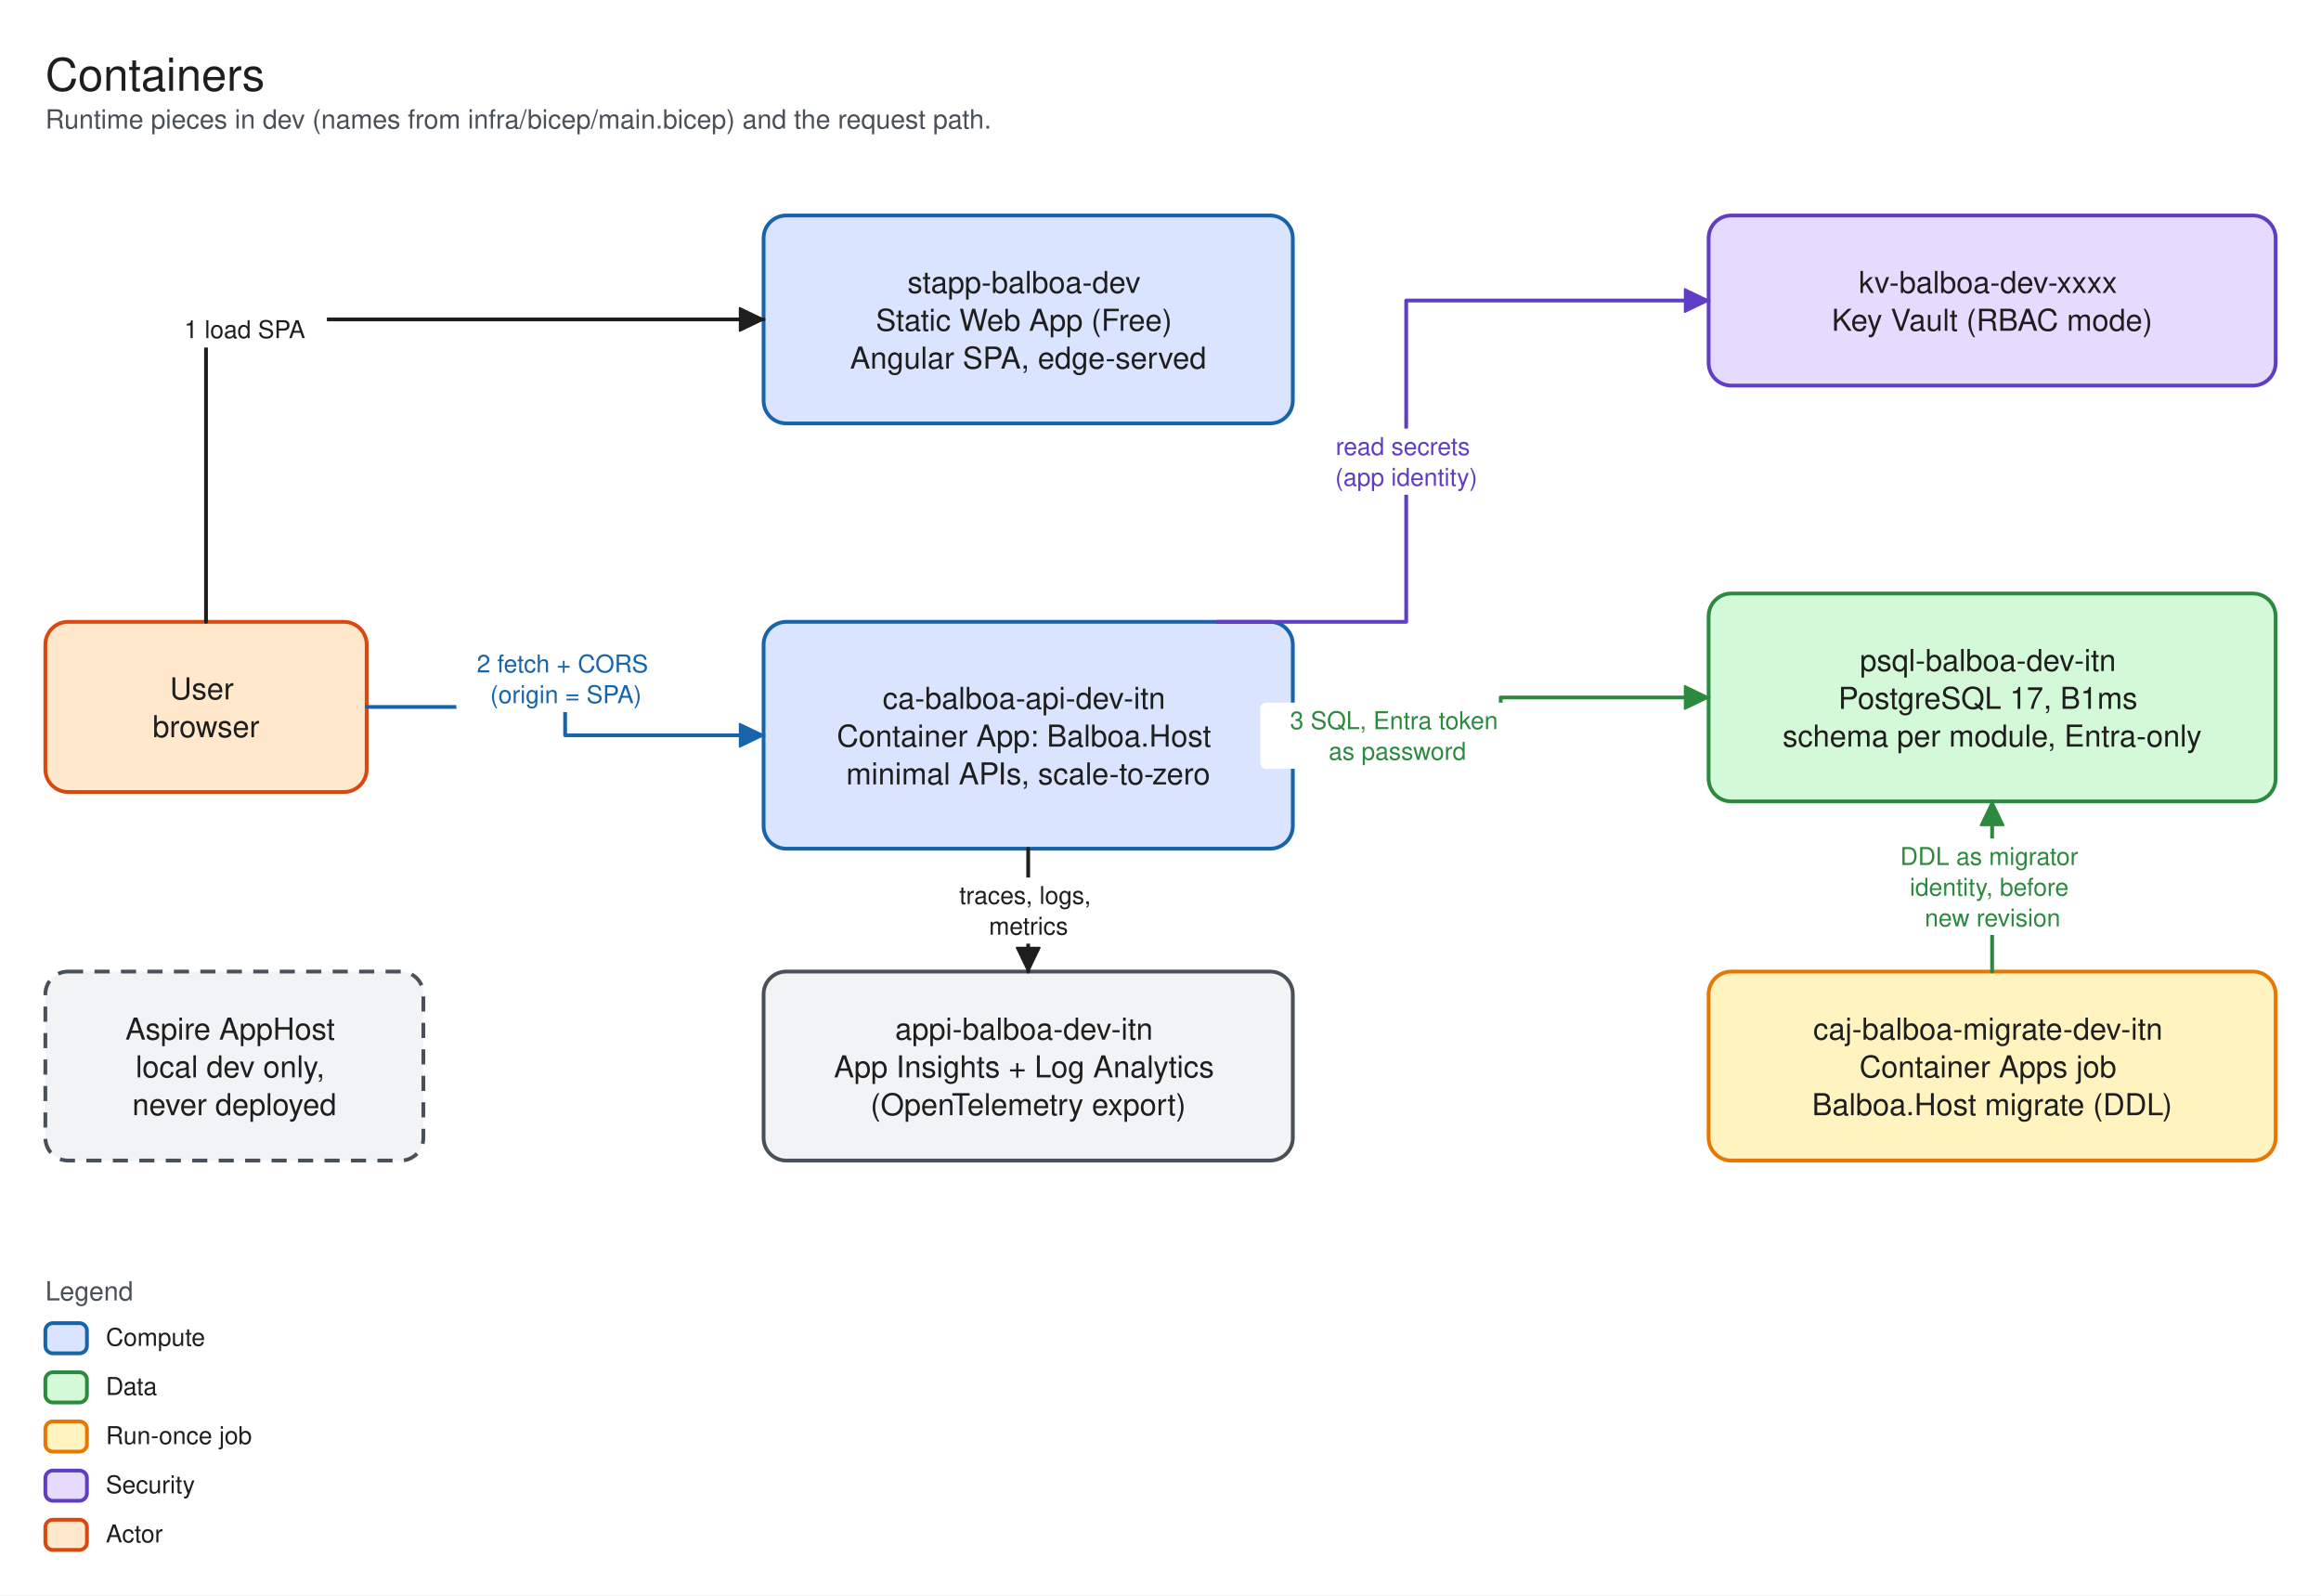
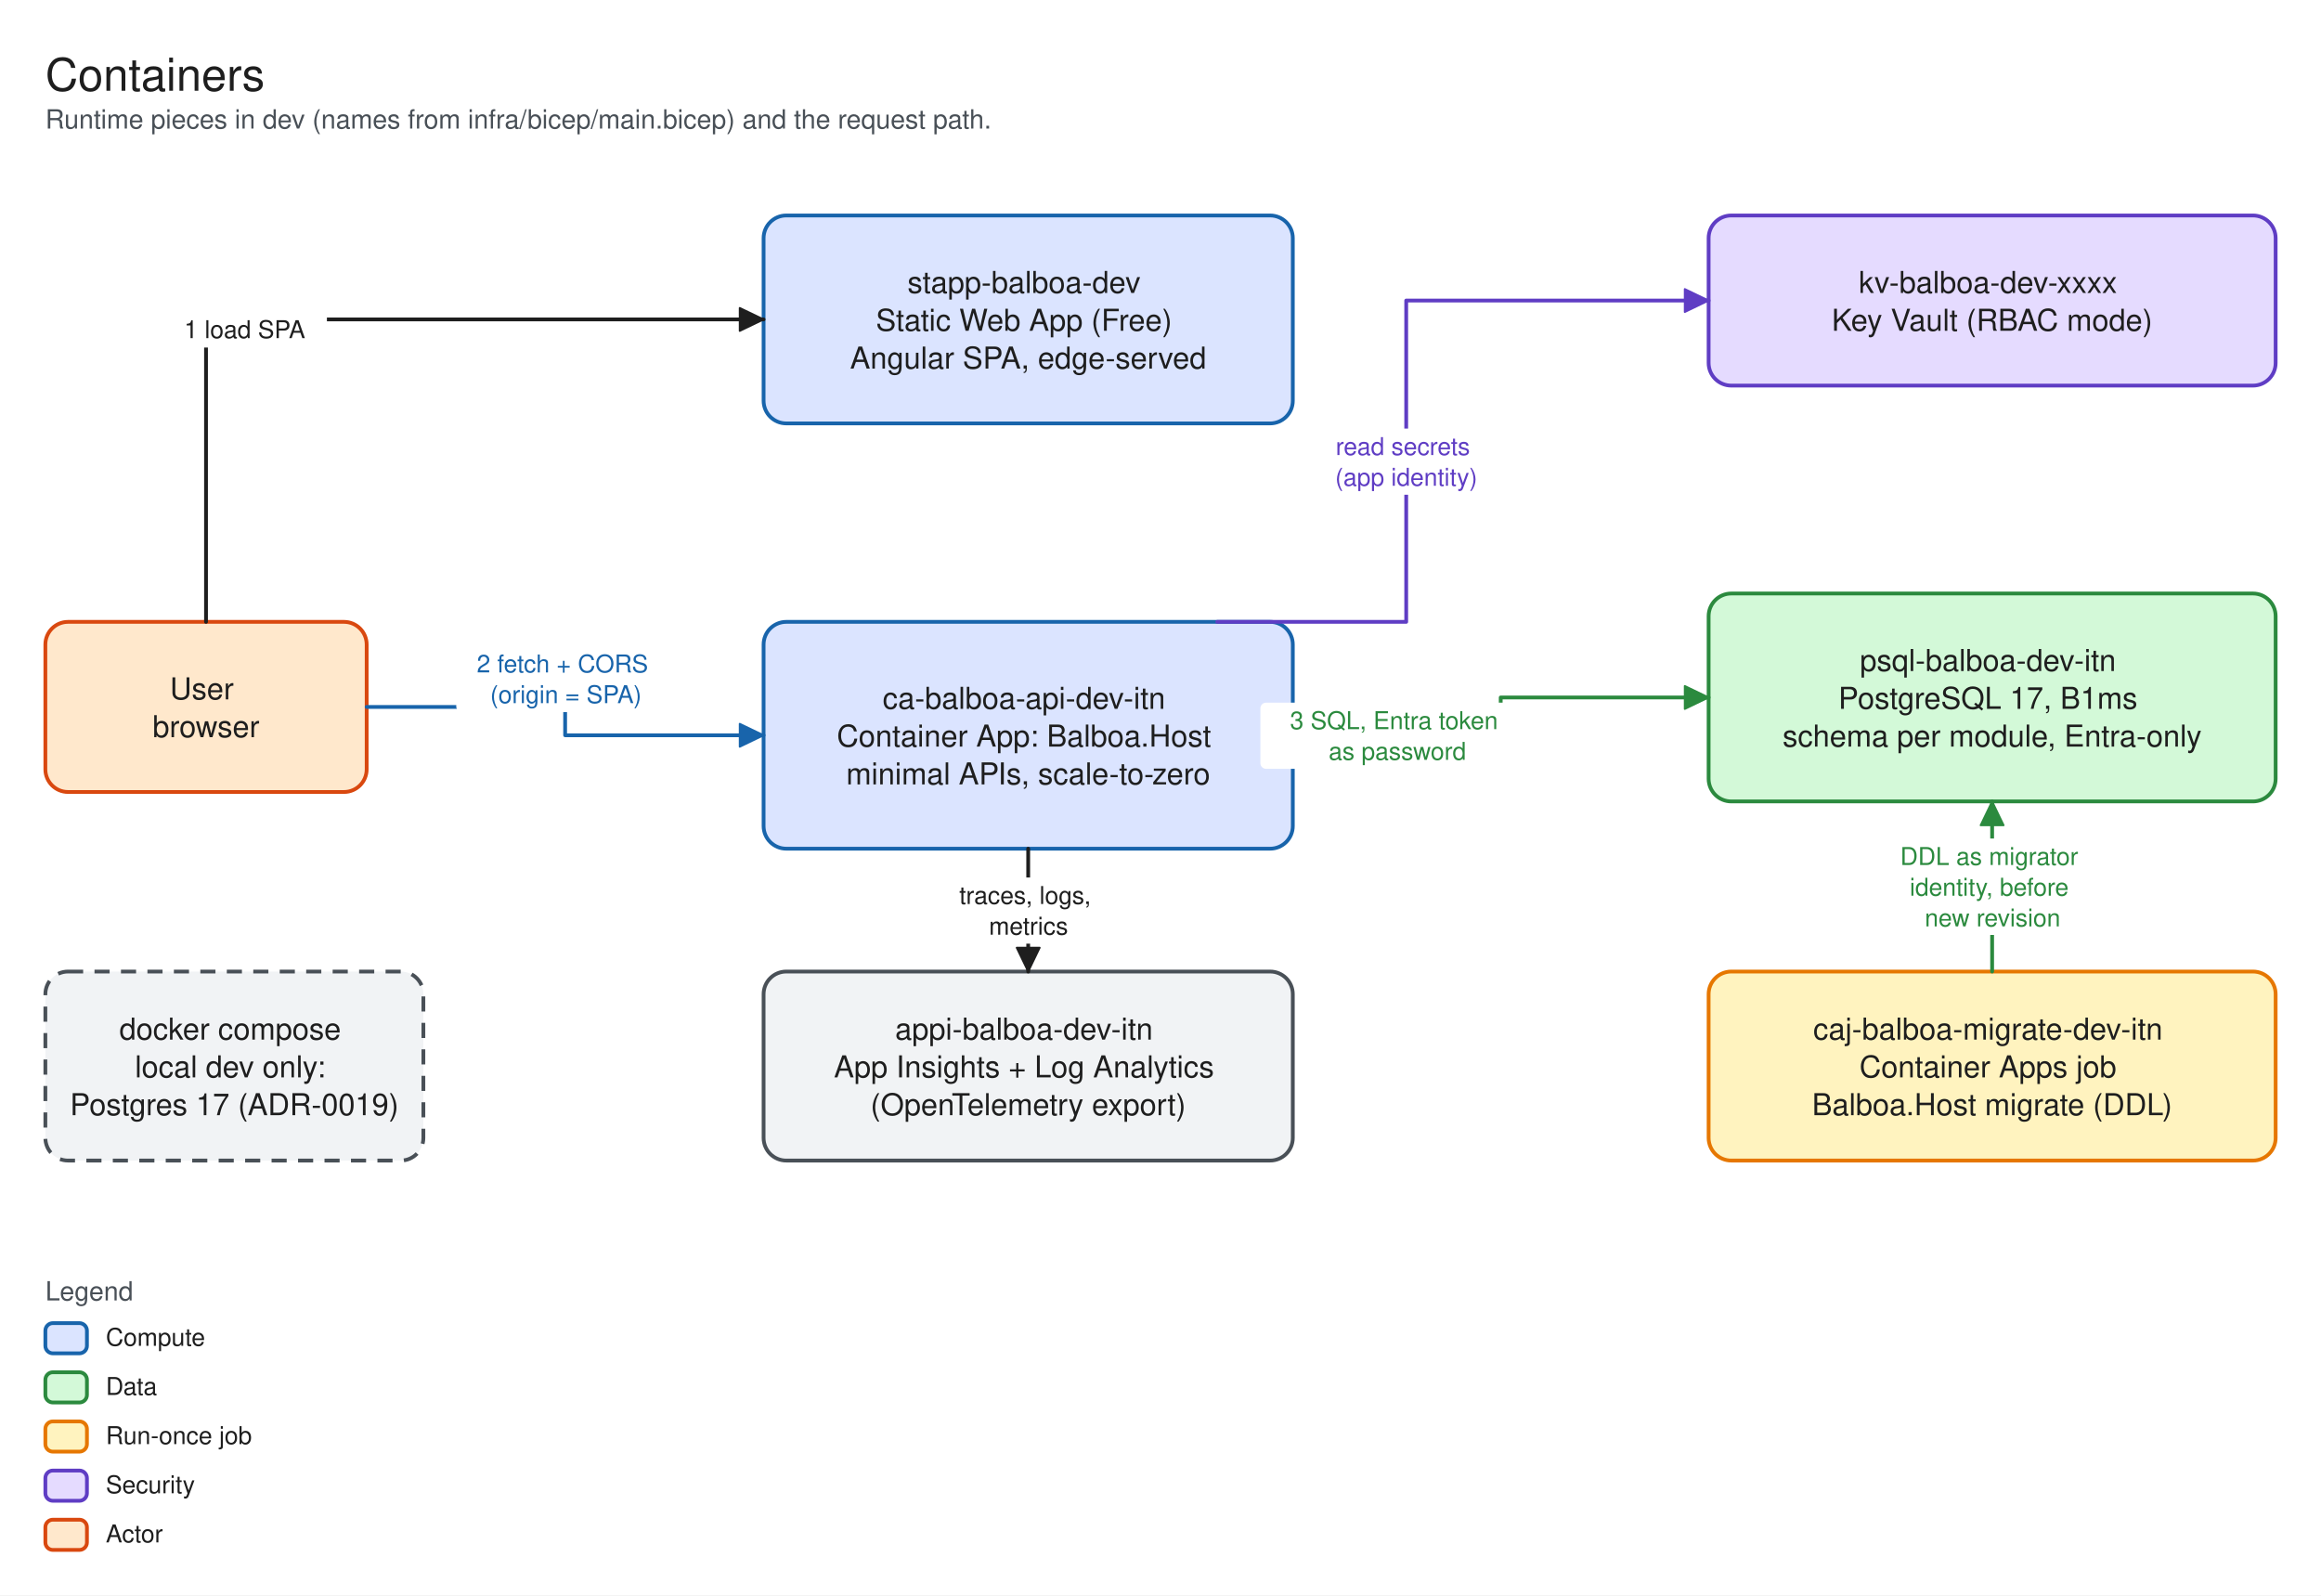
<svg xmlns="http://www.w3.org/2000/svg" width="1228" height="844" viewBox="-24 -74 1228 844" role="img">
  <rect x="-24" y="-74" width="1228" height="844" fill="#ffffff" />
  <text font-family="Helvetica, Arial, sans-serif" font-size="24" text-anchor="start" fill="#1e1e1e">
    <tspan x="0" y="-26">Containers</tspan>
  </text>
  <text font-family="Helvetica, Arial, sans-serif" font-size="14" text-anchor="start" fill="#495057">
    <tspan x="0" y="-6">Runtime pieces in dev (names from infra/bicep/main.bicep) and the request path.</tspan>
  </text>
  <rect x="0" y="255" width="170" height="90" rx="12" fill="#ffe8cc" stroke="#d9480f" stroke-width="2" />
  <text font-family="Helvetica, Arial, sans-serif" font-size="16" text-anchor="middle" fill="#1e1e1e">
    <tspan x="85" y="296">User</tspan>
    <tspan x="85" y="316">browser</tspan>
  </text>
  <rect x="380" y="40" width="280" height="110" rx="12" fill="#dbe4ff" stroke="#1864ab" stroke-width="2" />
  <text font-family="Helvetica, Arial, sans-serif" font-size="16" text-anchor="middle" fill="#1e1e1e">
    <tspan x="520" y="81">stapp-balboa-dev</tspan>
    <tspan x="520" y="101">Static Web App (Free)</tspan>
    <tspan x="520" y="121">Angular SPA, edge-served</tspan>
  </text>
  <rect x="380" y="255" width="280" height="120" rx="12" fill="#dbe4ff" stroke="#1864ab" stroke-width="2" />
  <text font-family="Helvetica, Arial, sans-serif" font-size="16" text-anchor="middle" fill="#1e1e1e">
    <tspan x="520" y="301">ca-balboa-api-dev-itn</tspan>
    <tspan x="520" y="321">Container App: Balboa.Host</tspan>
    <tspan x="520" y="341">minimal APIs, scale-to-zero</tspan>
  </text>
  <rect x="880" y="240" width="300" height="110" rx="12" fill="#d3f9d8" stroke="#2b8a3e" stroke-width="2" />
  <text font-family="Helvetica, Arial, sans-serif" font-size="16" text-anchor="middle" fill="#1e1e1e">
    <tspan x="1030" y="281">psql-balboa-dev-itn</tspan>
    <tspan x="1030" y="301">PostgreSQL 17, B1ms</tspan>
    <tspan x="1030" y="321">schema per module, Entra-only</tspan>
  </text>
  <rect x="880" y="440" width="300" height="100" rx="12" fill="#fff3bf" stroke="#e67700" stroke-width="2" />
  <text font-family="Helvetica, Arial, sans-serif" font-size="16" text-anchor="middle" fill="#1e1e1e">
    <tspan x="1030" y="476">caj-balboa-migrate-dev-itn</tspan>
    <tspan x="1030" y="496">Container Apps job</tspan>
    <tspan x="1030" y="516">Balboa.Host migrate (DDL)</tspan>
  </text>
  <rect x="880" y="40" width="300" height="90" rx="12" fill="#e5dbff" stroke="#5f3dc4" stroke-width="2" />
  <text font-family="Helvetica, Arial, sans-serif" font-size="16" text-anchor="middle" fill="#1e1e1e">
    <tspan x="1030" y="81">kv-balboa-dev-xxxx</tspan>
    <tspan x="1030" y="101">Key Vault (RBAC mode)</tspan>
  </text>
  <rect x="380" y="440" width="280" height="100" rx="12" fill="#f1f3f5" stroke="#495057" stroke-width="2" />
  <text font-family="Helvetica, Arial, sans-serif" font-size="16" text-anchor="middle" fill="#1e1e1e">
    <tspan x="520" y="476">appi-balboa-dev-itn</tspan>
    <tspan x="520" y="496">App Insights + Log Analytics</tspan>
    <tspan x="520" y="516">(OpenTelemetry export)</tspan>
  </text>
  <rect x="0" y="440" width="200" height="100" rx="12" fill="#f1f3f5" stroke="#495057" stroke-width="2" stroke-dasharray="8 6" />
  <text font-family="Helvetica, Arial, sans-serif" font-size="16" text-anchor="middle" fill="#1e1e1e">
-     <tspan x="100" y="476">Aspire AppHost</tspan>
-     <tspan x="100" y="496">local dev only,</tspan>
-     <tspan x="100" y="516">never deployed</tspan>
+     <tspan x="100" y="476">docker compose</tspan>
+     <tspan x="100" y="496">local dev only:</tspan>
+     <tspan x="100" y="516">Postgres 17 (ADR-0019)</tspan>
  </text>
  <path d="M85 255 L85 95 L380 95" fill="none" stroke="#1e1e1e" stroke-width="2" stroke-linejoin="round" stroke-linecap="round" />
  <polygon points="380,95 367.39,101.07 367.39,88.93" fill="#1e1e1e" stroke="#1e1e1e" stroke-linejoin="round" />
  <rect x="61.96" y="90.88" width="87" height="19" rx="3" fill="#ffffff" />
  <text font-family="Helvetica, Arial, sans-serif" font-size="13" text-anchor="middle" fill="#1e1e1e">
    <tspan x="105.46" y="104.88">1  load SPA</tspan>
  </text>
  <path d="M170 300 L275 300 L275 315 L380 315" fill="none" stroke="#1864ab" stroke-width="2" stroke-linejoin="round" stroke-linecap="round" />
  <polygon points="380,315 367.39,321.07 367.39,308.93" fill="#1864ab" stroke="#1864ab" stroke-linejoin="round" />
  <rect x="217.4" y="267.75" width="116" height="35" rx="3" fill="#ffffff" />
  <text font-family="Helvetica, Arial, sans-serif" font-size="13" text-anchor="middle" fill="#1864ab">
    <tspan x="275.4" y="281.75">2  fetch + CORS</tspan>
    <tspan x="275.4" y="298">(origin = SPA)</tspan>
  </text>
  <path d="M660 315 L770 315 L770 295 L880 295" fill="none" stroke="#2b8a3e" stroke-width="2" stroke-linejoin="round" stroke-linecap="round" />
  <polygon points="880,295 867.39,301.07 867.39,288.93" fill="#2b8a3e" stroke="#2b8a3e" stroke-linejoin="round" />
  <rect x="642.84" y="297.75" width="145" height="35" rx="3" fill="#ffffff" />
  <text font-family="Helvetica, Arial, sans-serif" font-size="13" text-anchor="middle" fill="#2b8a3e">
    <tspan x="715.34" y="311.75">3  SQL, Entra token</tspan>
    <tspan x="715.34" y="328">as password</tspan>
  </text>
  <path d="M1030 440 L1030 350" fill="none" stroke="#2b8a3e" stroke-width="2" stroke-linejoin="round" stroke-linecap="round" />
  <polygon points="1030,350 1036.07,362.61 1023.93,362.61" fill="#2b8a3e" stroke="#2b8a3e" stroke-linejoin="round" />
  <rect x="968.76" y="369.63" width="123" height="51" rx="3" fill="#ffffff" />
  <text font-family="Helvetica, Arial, sans-serif" font-size="13" text-anchor="middle" fill="#2b8a3e">
    <tspan x="1030.26" y="383.63">DDL as migrator</tspan>
    <tspan x="1030.26" y="399.88">identity, before</tspan>
    <tspan x="1030.26" y="416.13">new revision</tspan>
  </text>
  <path d="M520 375 L520 440" fill="none" stroke="#1e1e1e" stroke-width="2" stroke-linejoin="round" stroke-linecap="round" />
  <polygon points="520,440 513.93,427.39 526.07,427.39" fill="#1e1e1e" stroke="#1e1e1e" stroke-linejoin="round" />
  <rect x="469.68" y="390.25" width="101" height="35" rx="3" fill="#ffffff" />
  <text font-family="Helvetica, Arial, sans-serif" font-size="13" text-anchor="middle" fill="#1e1e1e">
    <tspan x="520.18" y="404.25">traces, logs,</tspan>
    <tspan x="520.18" y="420.5">metrics</tspan>
  </text>
  <path d="M620 255 L720 255 L720 85 L880 85" fill="none" stroke="#5f3dc4" stroke-width="2" stroke-linejoin="round" stroke-linecap="round" />
  <polygon points="880,85 867.39,91.07 867.39,78.93" fill="#5f3dc4" stroke="#5f3dc4" stroke-linejoin="round" />
  <rect x="666.04" y="152.75" width="108" height="35" rx="3" fill="#ffffff" />
  <text font-family="Helvetica, Arial, sans-serif" font-size="13" text-anchor="middle" fill="#5f3dc4">
    <tspan x="720.04" y="166.75">read secrets</tspan>
    <tspan x="720.04" y="183">(app identity)</tspan>
  </text>
  <text font-family="Helvetica, Arial, sans-serif" font-size="14" text-anchor="start" fill="#495057">
    <tspan x="0" y="614">Legend</tspan>
  </text>
  <rect x="0" y="626" width="22" height="16" rx="4" fill="#dbe4ff" stroke="#1864ab" stroke-width="2" />
  <text font-family="Helvetica, Arial, sans-serif" font-size="13" text-anchor="start" fill="#1e1e1e">
    <tspan x="32" y="638">Compute</tspan>
  </text>
  <rect x="0" y="652" width="22" height="16" rx="4" fill="#d3f9d8" stroke="#2b8a3e" stroke-width="2" />
  <text font-family="Helvetica, Arial, sans-serif" font-size="13" text-anchor="start" fill="#1e1e1e">
    <tspan x="32" y="664">Data</tspan>
  </text>
  <rect x="0" y="678" width="22" height="16" rx="4" fill="#fff3bf" stroke="#e67700" stroke-width="2" />
  <text font-family="Helvetica, Arial, sans-serif" font-size="13" text-anchor="start" fill="#1e1e1e">
    <tspan x="32" y="690">Run-once job</tspan>
  </text>
  <rect x="0" y="704" width="22" height="16" rx="4" fill="#e5dbff" stroke="#5f3dc4" stroke-width="2" />
  <text font-family="Helvetica, Arial, sans-serif" font-size="13" text-anchor="start" fill="#1e1e1e">
    <tspan x="32" y="716">Security</tspan>
  </text>
  <rect x="0" y="730" width="22" height="16" rx="4" fill="#ffe8cc" stroke="#d9480f" stroke-width="2" />
  <text font-family="Helvetica, Arial, sans-serif" font-size="13" text-anchor="start" fill="#1e1e1e">
    <tspan x="32" y="742">Actor</tspan>
  </text>
</svg>
